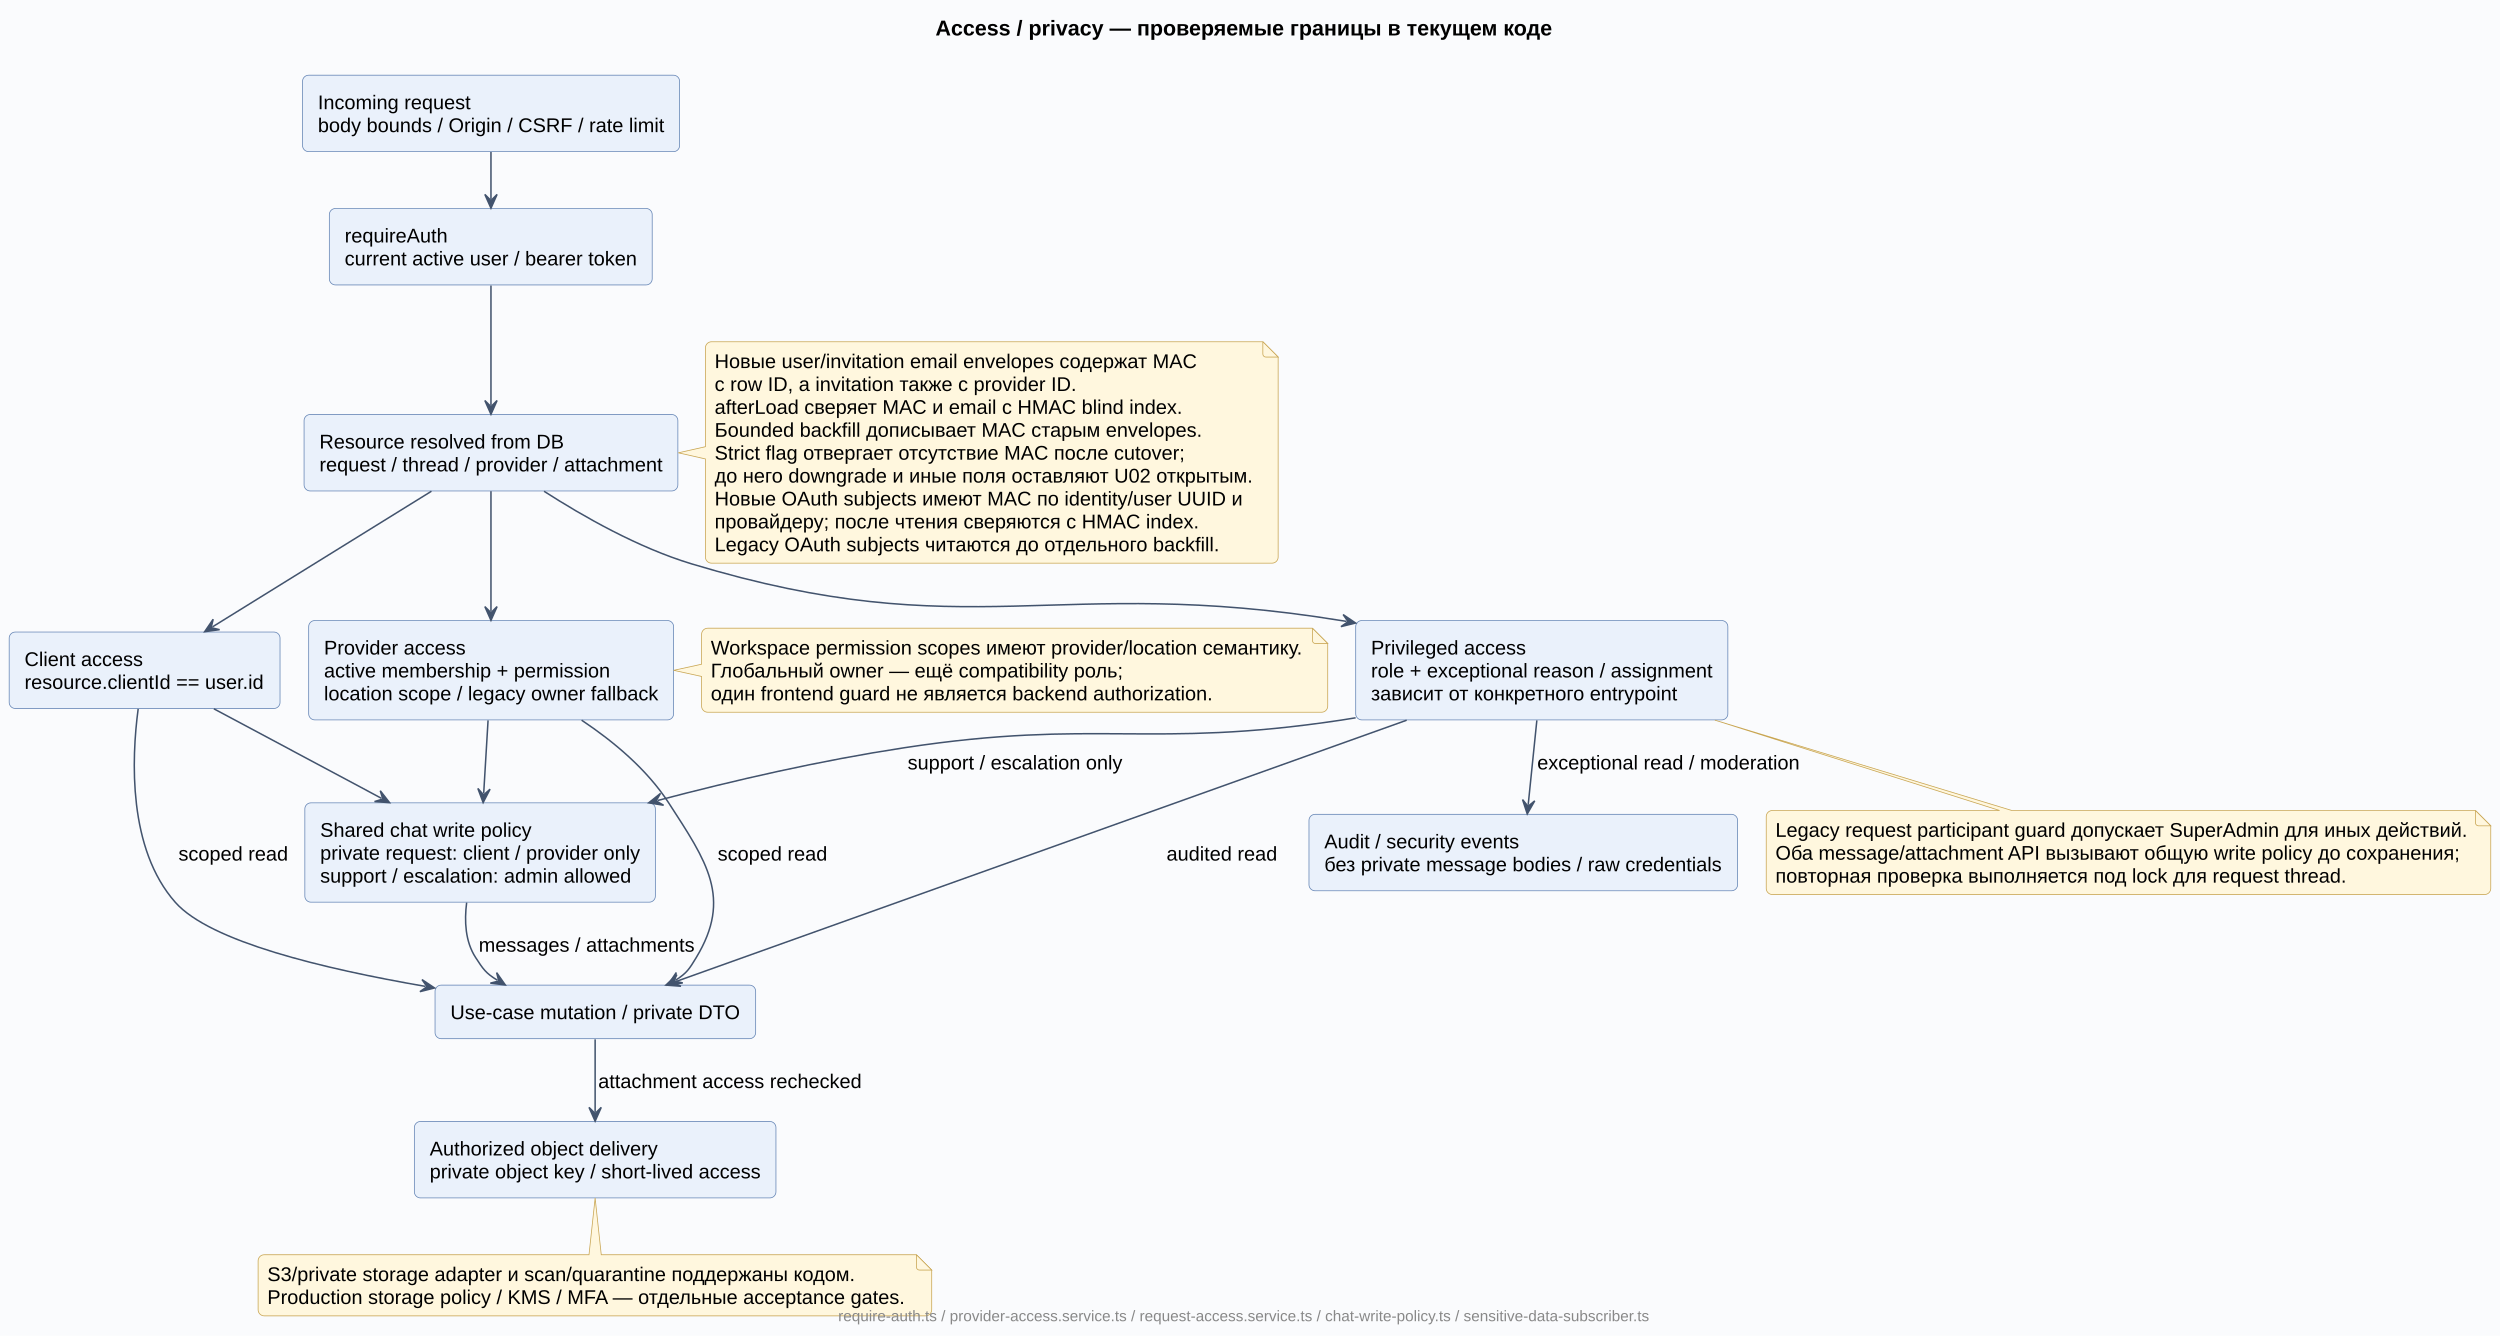
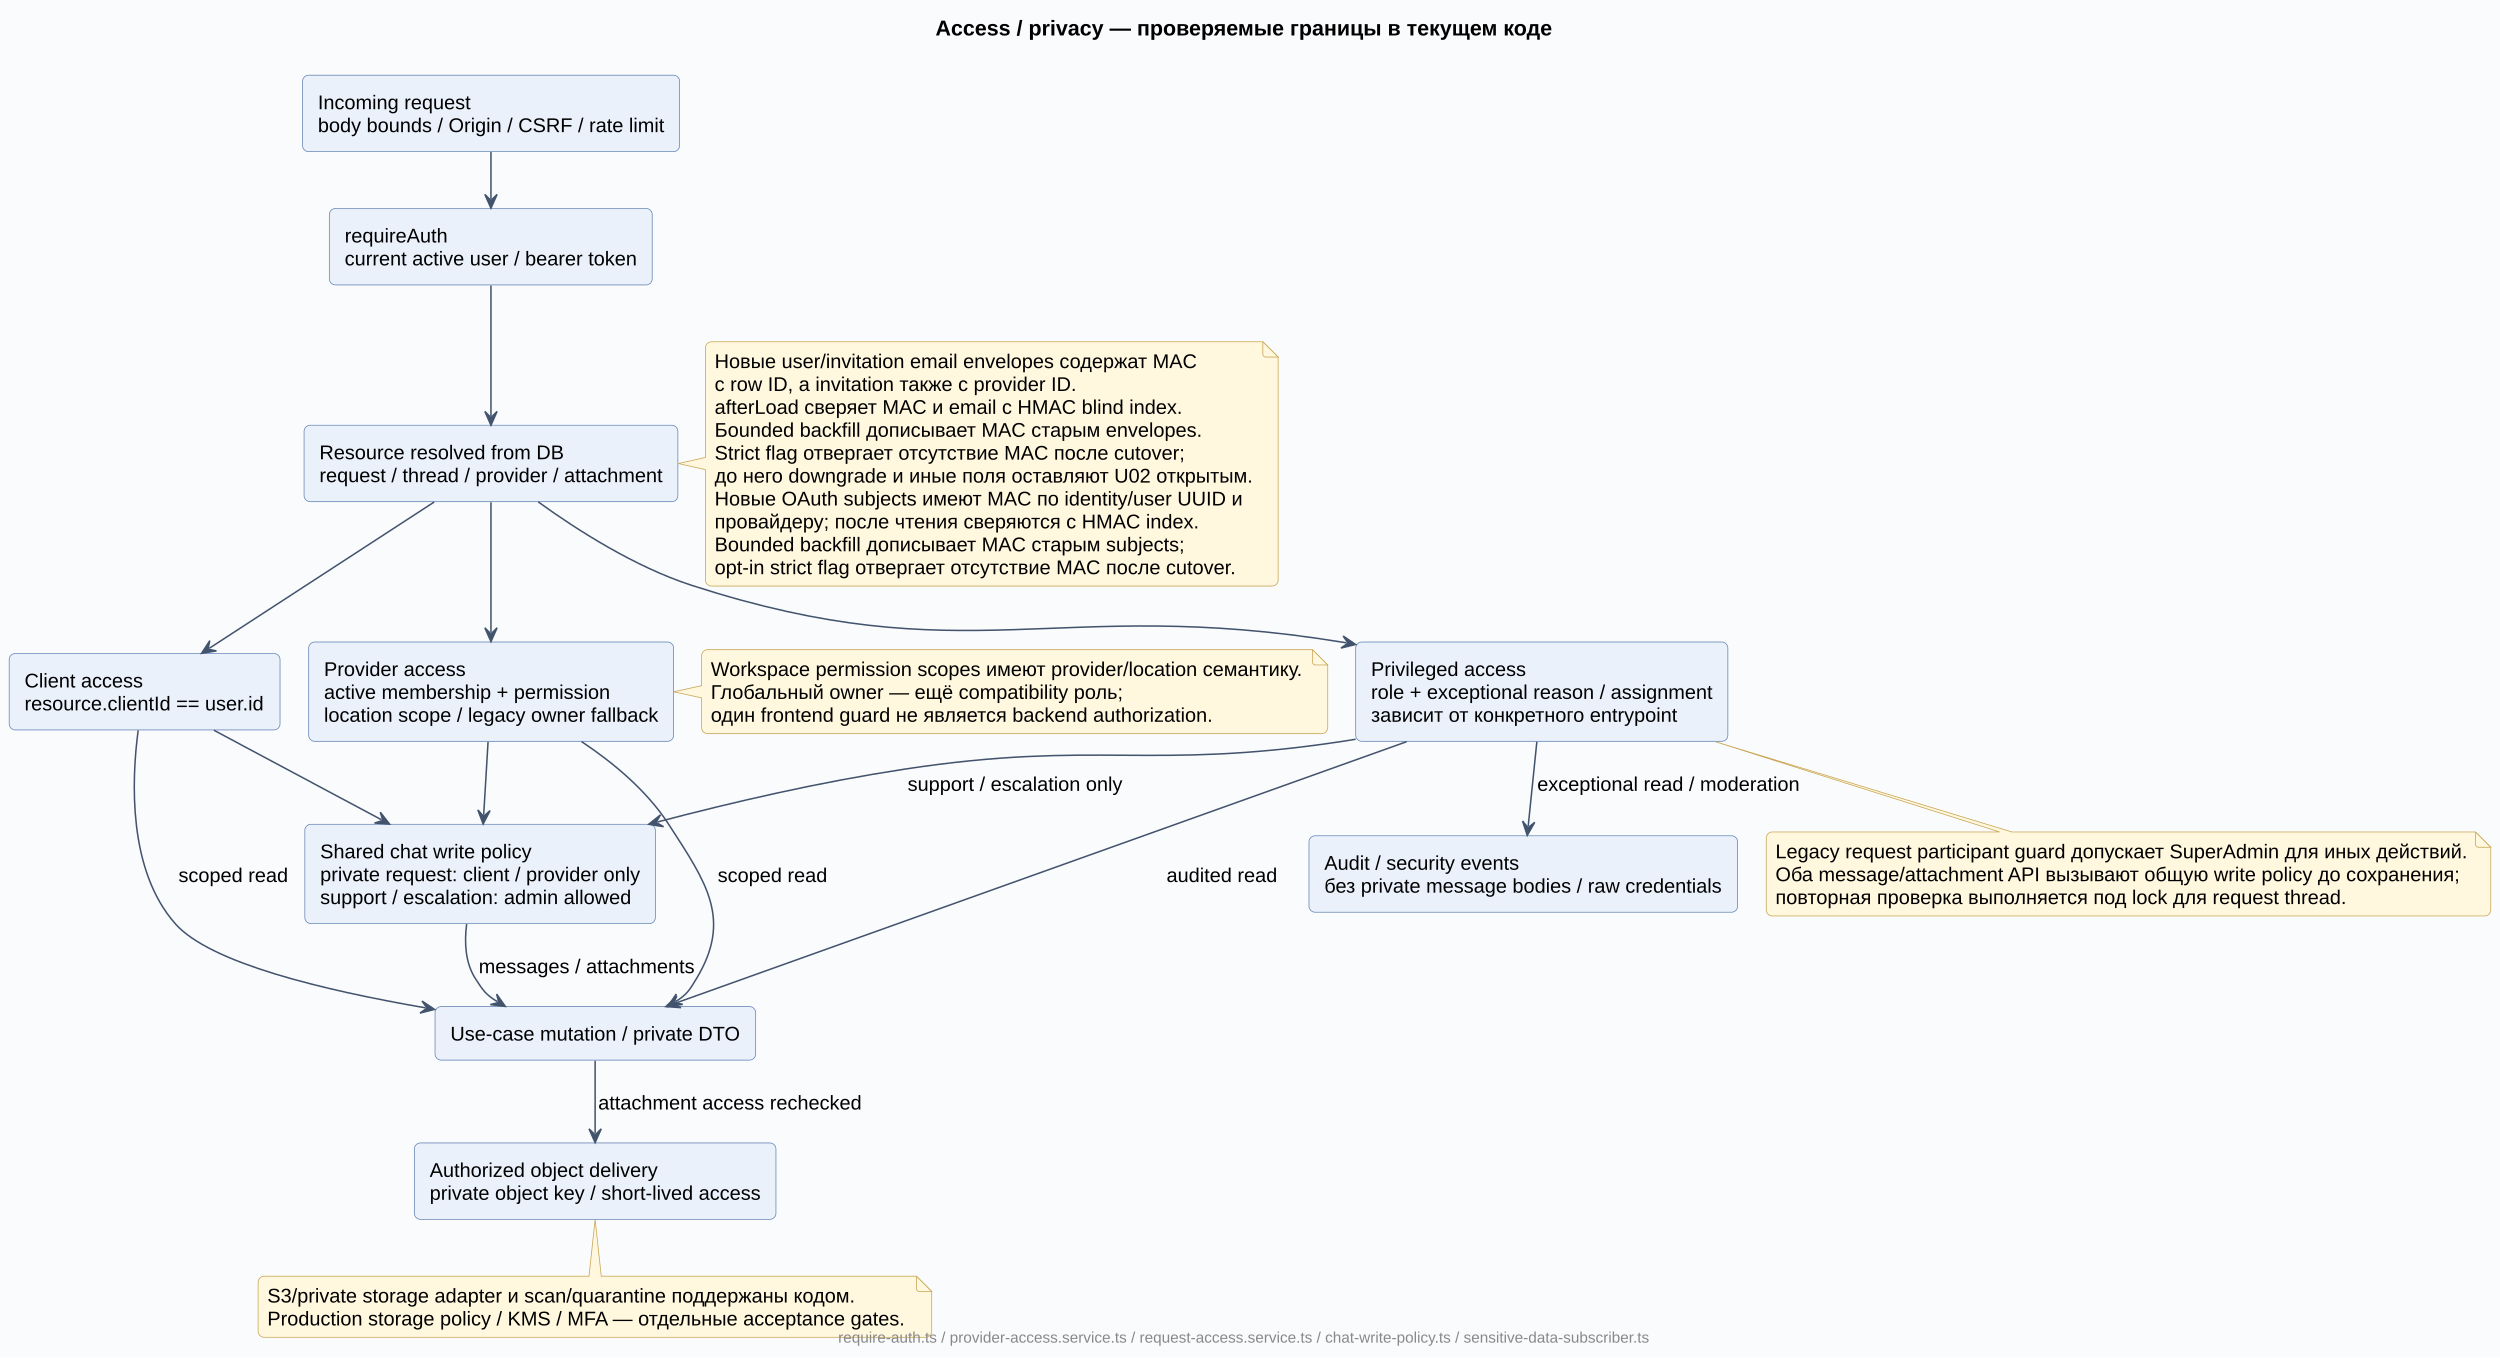
- <svg xmlns="http://www.w3.org/2000/svg" contentStyleType="text/css" data-diagram-type="DESCRIPTION" height="872px" preserveAspectRatio="none" style="width:1632px;height:872px;background:#FAFBFD;" version="1.1" viewBox="0 0 1632 872" width="1632px" zoomAndPan="magnify">
+ <svg xmlns="http://www.w3.org/2000/svg" contentStyleType="text/css" data-diagram-type="DESCRIPTION" height="886px" preserveAspectRatio="none" style="width:1632px;height:886px;background:#FAFBFD;" version="1.1" viewBox="0 0 1632 886" width="1632px" zoomAndPan="magnify">
  <defs />
  <g>
-     <rect fill="#FAFBFD" height="872" style="stroke:none;stroke-width:1;" width="1632" x="0" y="0" />
+     <rect fill="#FAFBFD" height="886" style="stroke:none;stroke-width:1;" width="1632" x="0" y="0" />
    <g class="title" data-source-line="2">
      <text fill="#000000" font-family="Arial" font-size="14" font-weight="bold" lengthAdjust="spacing" textLength="403.662" x="610.669" y="23.132">Access / privacy — проверяемые границы в текущем коде</text>
    </g>
    <g class="entity" data-qualified-name="Input" data-source-line="4" id="ent0002">
      <rect fill="#EAF1FB" height="49.898" rx="4" ry="4" style="stroke:#6585B5;stroke-width:0.5;" width="246.142" x="197.5" y="49.099" />
      <text fill="#000000" font-family="Arial" font-size="13" lengthAdjust="spacing" textLength="99.722" x="207.5" y="71.293">Incoming request</text>
      <text fill="#000000" font-family="Arial" font-size="13" lengthAdjust="spacing" textLength="226.142" x="207.5" y="86.241">body bounds / Origin / CSRF / rate limit</text>
    </g>
    <g class="entity" data-qualified-name="Auth" data-source-line="5" id="ent0003">
      <rect fill="#EAF1FB" height="49.898" rx="4" ry="4" style="stroke:#6585B5;stroke-width:0.5;" width="210.76" x="215" y="136.099" />
      <text fill="#000000" font-family="Arial" font-size="13" lengthAdjust="spacing" textLength="67.209" x="225" y="158.292">requireAuth</text>
      <text fill="#000000" font-family="Arial" font-size="13" lengthAdjust="spacing" textLength="190.76" x="225" y="173.241">current active user / bearer token</text>
    </g>
    <g class="entity" data-qualified-name="Resource" data-source-line="6" id="ent0004">
-       <rect fill="#EAF1FB" height="49.898" rx="4" ry="4" style="stroke:#6585B5;stroke-width:0.5;" width="244.009" x="198.5" y="270.599" />
-       <text fill="#000000" font-family="Arial" font-size="13" lengthAdjust="spacing" textLength="159.669" x="208.5" y="292.793">Resource resolved from DB</text>
-       <text fill="#000000" font-family="Arial" font-size="13" lengthAdjust="spacing" textLength="224.009" x="208.5" y="307.741">request / thread / provider / attachment</text>
+       <rect fill="#EAF1FB" height="49.898" rx="4" ry="4" style="stroke:#6585B5;stroke-width:0.5;" width="244.009" x="198.5" y="277.599" />
+       <text fill="#000000" font-family="Arial" font-size="13" lengthAdjust="spacing" textLength="159.669" x="208.5" y="299.793">Resource resolved from DB</text>
+       <text fill="#000000" font-family="Arial" font-size="13" lengthAdjust="spacing" textLength="224.009" x="208.5" y="314.741">request / thread / provider / attachment</text>
    </g>
    <g class="entity" data-qualified-name="Client" data-source-line="7" id="ent0005">
-       <rect fill="#EAF1FB" height="49.898" rx="4" ry="4" style="stroke:#6585B5;stroke-width:0.5;" width="176.806" x="6" y="412.599" />
-       <text fill="#000000" font-family="Arial" font-size="13" lengthAdjust="spacing" textLength="77.308" x="16" y="434.793">Client access</text>
-       <text fill="#000000" font-family="Arial" font-size="13" lengthAdjust="spacing" textLength="156.806" x="16" y="449.741">resource.clientId == user.id</text>
+       <rect fill="#EAF1FB" height="49.898" rx="4" ry="4" style="stroke:#6585B5;stroke-width:0.5;" width="176.806" x="6" y="426.599" />
+       <text fill="#000000" font-family="Arial" font-size="13" lengthAdjust="spacing" textLength="77.308" x="16" y="448.793">Client access</text>
+       <text fill="#000000" font-family="Arial" font-size="13" lengthAdjust="spacing" textLength="156.806" x="16" y="463.741">resource.clientId == user.id</text>
    </g>
    <g class="entity" data-qualified-name="Provider" data-source-line="8" id="ent0006">
-       <rect fill="#EAF1FB" height="64.846" rx="4" ry="4" style="stroke:#6585B5;stroke-width:0.5;" width="238.232" x="201.5" y="405.099" />
-       <text fill="#000000" font-family="Arial" font-size="13" lengthAdjust="spacing" textLength="92.479" x="211.5" y="427.293">Provider access</text>
-       <text fill="#000000" font-family="Arial" font-size="13" lengthAdjust="spacing" textLength="186.767" x="211.5" y="442.241">active membership + permission</text>
-       <text fill="#000000" font-family="Arial" font-size="13" lengthAdjust="spacing" textLength="218.232" x="211.5" y="457.19">location scope / legacy owner fallback</text>
+       <rect fill="#EAF1FB" height="64.846" rx="4" ry="4" style="stroke:#6585B5;stroke-width:0.5;" width="238.232" x="201.5" y="419.099" />
+       <text fill="#000000" font-family="Arial" font-size="13" lengthAdjust="spacing" textLength="92.479" x="211.5" y="441.293">Provider access</text>
+       <text fill="#000000" font-family="Arial" font-size="13" lengthAdjust="spacing" textLength="186.767" x="211.5" y="456.241">active membership + permission</text>
+       <text fill="#000000" font-family="Arial" font-size="13" lengthAdjust="spacing" textLength="218.232" x="211.5" y="471.19">location scope / legacy owner fallback</text>
    </g>
    <g class="entity" data-qualified-name="Admin" data-source-line="9" id="ent0007">
-       <rect fill="#EAF1FB" height="64.846" rx="4" ry="4" style="stroke:#6585B5;stroke-width:0.5;" width="242.936" x="885" y="405.099" />
-       <text fill="#000000" font-family="Arial" font-size="13" lengthAdjust="spacing" textLength="101.156" x="895" y="427.293">Privileged access</text>
-       <text fill="#000000" font-family="Arial" font-size="13" lengthAdjust="spacing" textLength="222.936" x="895" y="442.241">role + exceptional reason / assignment</text>
-       <text fill="#000000" font-family="Arial" font-size="13" lengthAdjust="spacing" textLength="200.764" x="895" y="457.19">зависит от конкретного entrypoint</text>
+       <rect fill="#EAF1FB" height="64.846" rx="4" ry="4" style="stroke:#6585B5;stroke-width:0.5;" width="242.936" x="885" y="419.099" />
+       <text fill="#000000" font-family="Arial" font-size="13" lengthAdjust="spacing" textLength="101.156" x="895" y="441.293">Privileged access</text>
+       <text fill="#000000" font-family="Arial" font-size="13" lengthAdjust="spacing" textLength="222.936" x="895" y="456.241">role + exceptional reason / assignment</text>
+       <text fill="#000000" font-family="Arial" font-size="13" lengthAdjust="spacing" textLength="200.764" x="895" y="471.19">зависит от конкретного entrypoint</text>
    </g>
    <g class="entity" data-qualified-name="ChatWrite" data-source-line="10" id="ent0008">
-       <rect fill="#EAF1FB" height="64.846" rx="4" ry="4" style="stroke:#6585B5;stroke-width:0.5;" width="228.825" x="199" y="524.099" />
-       <text fill="#000000" font-family="Arial" font-size="13" lengthAdjust="spacing" textLength="138.011" x="209" y="546.293">Shared chat write policy</text>
-       <text fill="#000000" font-family="Arial" font-size="13" lengthAdjust="spacing" textLength="208.825" x="209" y="561.241">private request: client / provider only</text>
-       <text fill="#000000" font-family="Arial" font-size="13" lengthAdjust="spacing" textLength="203.061" x="209" y="576.19">support / escalation: admin allowed</text>
+       <rect fill="#EAF1FB" height="64.846" rx="4" ry="4" style="stroke:#6585B5;stroke-width:0.5;" width="228.825" x="199" y="538.099" />
+       <text fill="#000000" font-family="Arial" font-size="13" lengthAdjust="spacing" textLength="138.011" x="209" y="560.293">Shared chat write policy</text>
+       <text fill="#000000" font-family="Arial" font-size="13" lengthAdjust="spacing" textLength="208.825" x="209" y="575.241">private request: client / provider only</text>
+       <text fill="#000000" font-family="Arial" font-size="13" lengthAdjust="spacing" textLength="203.061" x="209" y="590.19">support / escalation: admin allowed</text>
    </g>
    <g class="entity" data-qualified-name="Result" data-source-line="11" id="ent0009">
-       <rect fill="#EAF1FB" height="34.949" rx="4" ry="4" style="stroke:#6585B5;stroke-width:0.5;" width="209.287" x="284" y="643.099" />
-       <text fill="#000000" font-family="Arial" font-size="13" lengthAdjust="spacing" textLength="189.287" x="294" y="665.293">Use-case mutation / private DTO</text>
+       <rect fill="#EAF1FB" height="34.949" rx="4" ry="4" style="stroke:#6585B5;stroke-width:0.5;" width="209.287" x="284" y="657.099" />
+       <text fill="#000000" font-family="Arial" font-size="13" lengthAdjust="spacing" textLength="189.287" x="294" y="679.293">Use-case mutation / private DTO</text>
    </g>
    <g class="entity" data-qualified-name="Object" data-source-line="12" id="ent0010">
-       <rect fill="#EAF1FB" height="49.898" rx="4" ry="4" style="stroke:#6585B5;stroke-width:0.5;" width="236.036" x="270.5" y="732.099" />
-       <text fill="#000000" font-family="Arial" font-size="13" lengthAdjust="spacing" textLength="148.859" x="280.5" y="754.293">Authorized object delivery</text>
-       <text fill="#000000" font-family="Arial" font-size="13" lengthAdjust="spacing" textLength="216.036" x="280.5" y="769.241">private object key / short-lived access</text>
+       <rect fill="#EAF1FB" height="49.898" rx="4" ry="4" style="stroke:#6585B5;stroke-width:0.5;" width="236.036" x="270.5" y="746.099" />
+       <text fill="#000000" font-family="Arial" font-size="13" lengthAdjust="spacing" textLength="148.859" x="280.5" y="768.293">Authorized object delivery</text>
+       <text fill="#000000" font-family="Arial" font-size="13" lengthAdjust="spacing" textLength="216.036" x="280.5" y="783.241">private object key / short-lived access</text>
    </g>
    <g class="entity" data-qualified-name="Audit" data-source-line="13" id="ent0011">
-       <rect fill="#EAF1FB" height="49.898" rx="4" ry="4" style="stroke:#6585B5;stroke-width:0.5;" width="279.81" x="854.5" y="531.599" />
-       <text fill="#000000" font-family="Arial" font-size="13" lengthAdjust="spacing" textLength="127.169" x="864.5" y="553.793">Audit / security events</text>
-       <text fill="#000000" font-family="Arial" font-size="13" lengthAdjust="spacing" textLength="259.81" x="864.5" y="568.741">без private message bodies / raw credentials</text>
+       <rect fill="#EAF1FB" height="49.898" rx="4" ry="4" style="stroke:#6585B5;stroke-width:0.5;" width="279.81" x="854.5" y="545.599" />
+       <text fill="#000000" font-family="Arial" font-size="13" lengthAdjust="spacing" textLength="127.169" x="864.5" y="567.793">Audit / security events</text>
+       <text fill="#000000" font-family="Arial" font-size="13" lengthAdjust="spacing" textLength="259.81" x="864.5" y="582.741">без private message bodies / raw credentials</text>
    </g>
    <g class="entity" data-qualified-name="GMN26" data-source-line="29" id="ent0027">
-       <path d="M458,414.099 L458,433.599 L439.732,437.599 L458,441.599 L458,460.945 A4,4 0 0 0 462,464.945 L862.734,464.945 A4,4 0 0 0 866.734,460.945 L866.734,420.099 L856.734,410.099 L462,410.099 A4,4 0 0 0 458,414.099" fill="#FFF7DE" style="stroke:#C8A552;stroke-width:0.5;" />
-       <path d="M856.734,410.099 L856.734,418.099 A2,2 0 0 0 858.734,420.099 L866.734,420.099 L856.734,410.099" fill="#FFF7DE" style="stroke:#C8A552;stroke-width:0.5;" />
-       <text fill="#000000" font-family="Arial" font-size="13" lengthAdjust="spacing" textLength="387.734" x="464" y="427.293">Workspace permission scopes имеют provider/location семантику.</text>
-       <text fill="#000000" font-family="Arial" font-size="13" lengthAdjust="spacing" textLength="270.252" x="464" y="442.241">Глобальный owner — ещё compatibility роль;</text>
-       <text fill="#000000" font-family="Arial" font-size="13" lengthAdjust="spacing" textLength="328.783" x="464" y="457.19">один frontend guard не является backend authorization.</text>
+       <path d="M458,428.099 L458,447.599 L439.732,451.599 L458,455.599 L458,474.945 A4,4 0 0 0 462,478.945 L862.734,478.945 A4,4 0 0 0 866.734,474.945 L866.734,434.099 L856.734,424.099 L462,424.099 A4,4 0 0 0 458,428.099" fill="#FFF7DE" style="stroke:#C8A552;stroke-width:0.5;" />
+       <path d="M856.734,424.099 L856.734,432.099 A2,2 0 0 0 858.734,434.099 L866.734,434.099 L856.734,424.099" fill="#FFF7DE" style="stroke:#C8A552;stroke-width:0.5;" />
+       <text fill="#000000" font-family="Arial" font-size="13" lengthAdjust="spacing" textLength="387.734" x="464" y="441.293">Workspace permission scopes имеют provider/location семантику.</text>
+       <text fill="#000000" font-family="Arial" font-size="13" lengthAdjust="spacing" textLength="270.252" x="464" y="456.241">Глобальный owner — ещё compatibility роль;</text>
+       <text fill="#000000" font-family="Arial" font-size="13" lengthAdjust="spacing" textLength="328.783" x="464" y="471.19">один frontend guard не является backend authorization.</text>
    </g>
    <g class="entity" data-qualified-name="GMN29" data-source-line="34" id="ent0030">
-       <path d="M460.5,227.099 L460.5,291.599 L442.806,295.599 L460.5,299.599 L460.5,363.637 A4,4 0 0 0 464.5,367.637 L830.379,367.637 A4,4 0 0 0 834.379,363.637 L834.379,233.099 L824.379,223.099 L464.5,223.099 A4,4 0 0 0 460.5,227.099" fill="#FFF7DE" style="stroke:#C8A552;stroke-width:0.5;" />
+       <path d="M460.5,227.099 L460.5,298.599 L442.806,302.599 L460.5,306.599 L460.5,378.586 A4,4 0 0 0 464.5,382.586 L830.379,382.586 A4,4 0 0 0 834.379,378.586 L834.379,233.099 L824.379,223.099 L464.5,223.099 A4,4 0 0 0 460.5,227.099" fill="#FFF7DE" style="stroke:#C8A552;stroke-width:0.5;" />
      <path d="M824.379,223.099 L824.379,231.099 A2,2 0 0 0 826.379,233.099 L834.379,233.099 L824.379,223.099" fill="#FFF7DE" style="stroke:#C8A552;stroke-width:0.5;" />
      <text fill="#000000" font-family="Arial" font-size="13" lengthAdjust="spacing" textLength="315.244" x="466.5" y="240.292">Новые user/invitation email envelopes содержат MAC</text>
      <text fill="#000000" font-family="Arial" font-size="13" lengthAdjust="spacing" textLength="236.368" x="466.5" y="255.241">с row ID, а invitation также с provider ID.</text>
      <text fill="#000000" font-family="Arial" font-size="13" lengthAdjust="spacing" textLength="306.065" x="466.5" y="270.19">afterLoad сверяет MAC и email с HMAC blind index.</text>
      <text fill="#000000" font-family="Arial" font-size="13" lengthAdjust="spacing" textLength="318.951" x="466.5" y="285.139">Бounded backfill дописывает MAC старым envelopes.</text>
      <text fill="#000000" font-family="Arial" font-size="13" lengthAdjust="spacing" textLength="308.655" x="466.5" y="300.087">Strict flag отвергает отсутствие MAC после cutover;</text>
      <text fill="#000000" font-family="Arial" font-size="13" lengthAdjust="spacing" textLength="352.879" x="466.5" y="315.036">до него downgrade и иные поля оставляют U02 открытым.</text>
      <text fill="#000000" font-family="Arial" font-size="13" lengthAdjust="spacing" textLength="344.957" x="466.5" y="329.985">Новые OAuth subjects имеют MAC по identity/user UUID и</text>
      <text fill="#000000" font-family="Arial" font-size="13" lengthAdjust="spacing" textLength="317.364" x="466.5" y="344.934">провайдеру; после чтения сверяются с HMAC index.</text>
-       <text fill="#000000" font-family="Arial" font-size="13" lengthAdjust="spacing" textLength="331.5" x="466.5" y="359.882">Legacy OAuth subjects читаются до отдельного backfill.</text>
+       <text fill="#000000" font-family="Arial" font-size="13" lengthAdjust="spacing" textLength="307.512" x="466.5" y="359.882">Bounded backfill дописывает MAC старым subjects;</text>
+       <text fill="#000000" font-family="Arial" font-size="13" lengthAdjust="spacing" textLength="342.615" x="466.5" y="374.831">opt-in strict flag отвергает отсутствие MAC после cutover.</text>
    </g>
-     <g class="entity" data-qualified-name="GMN32" data-source-line="45" id="ent0033">
-       <path d="M1153,533.099 L1153,579.945 A4,4 0 0 0 1157,583.945 L1621.966,583.945 A4,4 0 0 0 1625.966,579.945 L1625.966,539.099 L1615.966,529.099 L1313.318,529.099 L1119.457,470.107 L1305.318,529.099 L1157,529.099 A4,4 0 0 0 1153,533.099" fill="#FFF7DE" style="stroke:#C8A552;stroke-width:0.5;" />
-       <path d="M1615.966,529.099 L1615.966,537.099 A2,2 0 0 0 1617.966,539.099 L1625.966,539.099 L1615.966,529.099" fill="#FFF7DE" style="stroke:#C8A552;stroke-width:0.5;" />
-       <text fill="#000000" font-family="Arial" font-size="13" lengthAdjust="spacing" textLength="451.966" x="1159" y="546.293">Legacy request participant guard допускает SuperAdmin для иных действий.</text>
-       <text fill="#000000" font-family="Arial" font-size="13" lengthAdjust="spacing" textLength="448.018" x="1159" y="561.241">Оба message/attachment API вызывают общую write policy до сохранения;</text>
-       <text fill="#000000" font-family="Arial" font-size="13" lengthAdjust="spacing" textLength="374.169" x="1159" y="576.19">повторная проверка выполняется под lock для request thread.</text>
+     <g class="entity" data-qualified-name="GMN32" data-source-line="46" id="ent0033">
+       <path d="M1153,547.099 L1153,593.945 A4,4 0 0 0 1157,597.945 L1621.966,597.945 A4,4 0 0 0 1625.966,593.945 L1625.966,553.099 L1615.966,543.099 L1313.318,543.099 L1119.457,484.107 L1305.318,543.099 L1157,543.099 A4,4 0 0 0 1153,547.099" fill="#FFF7DE" style="stroke:#C8A552;stroke-width:0.5;" />
+       <path d="M1615.966,543.099 L1615.966,551.099 A2,2 0 0 0 1617.966,553.099 L1625.966,553.099 L1615.966,543.099" fill="#FFF7DE" style="stroke:#C8A552;stroke-width:0.5;" />
+       <text fill="#000000" font-family="Arial" font-size="13" lengthAdjust="spacing" textLength="451.966" x="1159" y="560.293">Legacy request participant guard допускает SuperAdmin для иных действий.</text>
+       <text fill="#000000" font-family="Arial" font-size="13" lengthAdjust="spacing" textLength="448.018" x="1159" y="575.241">Оба message/attachment API вызывают общую write policy до сохранения;</text>
+       <text fill="#000000" font-family="Arial" font-size="13" lengthAdjust="spacing" textLength="374.169" x="1159" y="590.19">повторная проверка выполняется под lock для request thread.</text>
    </g>
-     <g class="entity" data-qualified-name="GMN35" data-source-line="50" id="ent0036">
-       <path d="M168.5,823.099 L168.5,854.996 A4,4 0 0 0 172.5,858.996 L604.217,858.996 A4,4 0 0 0 608.217,854.996 L608.217,829.099 L598.217,819.099 L392.5,819.099 L388.5,782.101 L384.5,819.099 L172.5,819.099 A4,4 0 0 0 168.5,823.099" fill="#FFF7DE" style="stroke:#C8A552;stroke-width:0.5;" />
-       <path d="M598.217,819.099 L598.217,827.099 A2,2 0 0 0 600.217,829.099 L608.217,829.099 L598.217,819.099" fill="#FFF7DE" style="stroke:#C8A552;stroke-width:0.5;" />
-       <text fill="#000000" font-family="Arial" font-size="13" lengthAdjust="spacing" textLength="384.059" x="174.5" y="836.293">S3/private storage adapter и scan/quarantine поддержаны кодом.</text>
-       <text fill="#000000" font-family="Arial" font-size="13" lengthAdjust="spacing" textLength="418.717" x="174.5" y="851.241">Production storage policy / KMS / MFA — отдельные acceptance gates.</text>
+     <g class="entity" data-qualified-name="GMN35" data-source-line="51" id="ent0036">
+       <path d="M168.5,837.099 L168.5,868.996 A4,4 0 0 0 172.5,872.996 L604.217,872.996 A4,4 0 0 0 608.217,868.996 L608.217,843.099 L598.217,833.099 L392.5,833.099 L388.5,796.101 L384.5,833.099 L172.5,833.099 A4,4 0 0 0 168.5,837.099" fill="#FFF7DE" style="stroke:#C8A552;stroke-width:0.5;" />
+       <path d="M598.217,833.099 L598.217,841.099 A2,2 0 0 0 600.217,843.099 L608.217,843.099 L598.217,833.099" fill="#FFF7DE" style="stroke:#C8A552;stroke-width:0.5;" />
+       <text fill="#000000" font-family="Arial" font-size="13" lengthAdjust="spacing" textLength="384.059" x="174.5" y="850.293">S3/private storage adapter и scan/quarantine поддержаны кодом.</text>
+       <text fill="#000000" font-family="Arial" font-size="13" lengthAdjust="spacing" textLength="418.717" x="174.5" y="865.241">Production storage policy / KMS / MFA — отдельные acceptance gates.</text>
    </g>
    <g class="link" data-entity-1="ent0002" data-entity-2="ent0003" data-link-type="dependency" id="lnk12">
      <polygon fill="#42536D" points="320.5,135.908,324.5,126.908,320.5,130.908,316.5,126.908,320.5,135.908" style="stroke:#42536D;stroke-width:1;" />
      <path d="M320.5,99.229 C320.5,110.714 320.5,118.415 320.5,129.908" fill="none" style="stroke:#42536D;stroke-width:1;" />
    </g>
    <g class="link" data-entity-1="ent0003" data-entity-2="ent0004" data-link-type="dependency" id="lnk13">
-       <polygon fill="#42536D" points="320.5,270.45,324.5,261.45,320.5,265.45,316.5,261.45,320.5,270.45" style="stroke:#42536D;stroke-width:1;" />
-       <path d="M320.5,186.401 C320.5,210.308 320.5,240.596 320.5,264.45" fill="none" style="stroke:#42536D;stroke-width:1;" />
+       <polygon fill="#42536D" points="320.5,277.578,324.5,268.578,320.5,272.578,316.5,268.578,320.5,277.578" style="stroke:#42536D;stroke-width:1;" />
+       <path d="M320.5,186.398 C320.5,212.002 320.5,246.079 320.5,271.578" fill="none" style="stroke:#42536D;stroke-width:1;" />
    </g>
    <g class="link" data-entity-1="ent0004" data-entity-2="ent0005" data-link-type="dependency" id="lnk14">
-       <polygon fill="#42536D" points="133.6,412.377,143.357,411.038,137.851,409.744,139.145,404.237,133.6,412.377" style="stroke:#42536D;stroke-width:1;" />
-       <path d="M281.649,320.666 C240.254,346.308 180.191,383.516 138.701,409.218" fill="none" style="stroke:#42536D;stroke-width:1;" />
+       <polygon fill="#42536D" points="131.587,426.476,141.312,424.922,135.778,423.75,136.95,418.216,131.587,426.476" style="stroke:#42536D;stroke-width:1;" />
+       <path d="M283.434,327.708 C241.483,354.995 178.575,395.913 136.616,423.204" fill="none" style="stroke:#42536D;stroke-width:1;" />
    </g>
    <g class="link" data-entity-1="ent0004" data-entity-2="ent0006" data-link-type="dependency" id="lnk15">
-       <polygon fill="#42536D" points="320.5,404.979,324.5,395.979,320.5,399.979,316.5,395.979,320.5,404.979" style="stroke:#42536D;stroke-width:1;" />
-       <path d="M320.5,320.666 C320.5,343.963 320.5,373.414 320.5,398.979" fill="none" style="stroke:#42536D;stroke-width:1;" />
+       <polygon fill="#42536D" points="320.5,418.835,324.5,409.835,320.5,413.835,316.5,409.835,320.5,418.835" style="stroke:#42536D;stroke-width:1;" />
+       <path d="M320.5,327.873 C320.5,352.745 320.5,385.535 320.5,412.835" fill="none" style="stroke:#42536D;stroke-width:1;" />
    </g>
    <g class="link" data-entity-1="ent0004" data-entity-2="ent0007" data-link-type="dependency" id="lnk16">
-       <polygon fill="#42536D" points="884.944,406.719,876.794,401.19,880.023,405.834,875.379,409.064,884.944,406.719" style="stroke:#42536D;stroke-width:1;" />
-       <path d="M355.155,320.701 C380.596,337.064 416.651,357.573 451.5,368.099 C632.581,422.793 688.801,374.68 875.5,405.099 C878.617,405.606 875.864,405.087 879.039,405.658" fill="none" style="stroke:#42536D;stroke-width:1;" />
+       <polygon fill="#42536D" points="884.944,420.719,876.794,415.19,880.023,419.834,875.379,423.064,884.944,420.719" style="stroke:#42536D;stroke-width:1;" />
+       <path d="M351.358,327.637 C376.733,345.981 414.424,370.081 451.5,382.099 C631.444,440.425 688.801,388.68 875.5,419.099 C878.617,419.606 875.864,419.087 879.039,419.658" fill="none" style="stroke:#42536D;stroke-width:1;" />
    </g>
    <g class="link" data-entity-1="ent0005" data-entity-2="ent0009" data-link-type="dependency" id="lnk17">
-       <polygon fill="#42536D" points="283.674,644.948,275.487,639.473,278.747,644.096,274.124,647.357,283.674,644.948" style="stroke:#42536D;stroke-width:1;" />
-       <path d="M90.194,462.778 C85.833,495.611 83.543,554.195 114.5,589.099 C137.192,614.684 210.356,632.273 277.762,643.926" fill="none" style="stroke:#42536D;stroke-width:1;" />
-       <text fill="#000000" font-family="Arial" font-size="13" lengthAdjust="spacing" textLength="71.551" x="116.5" y="561.793">scoped read</text>
+       <polygon fill="#42536D" points="283.674,658.948,275.487,653.473,278.747,658.096,274.124,661.357,283.674,658.948" style="stroke:#42536D;stroke-width:1;" />
+       <path d="M90.194,476.778 C85.833,509.611 83.543,568.195 114.5,603.099 C137.192,628.684 210.356,646.273 277.762,657.926" fill="none" style="stroke:#42536D;stroke-width:1;" />
+       <text fill="#000000" font-family="Arial" font-size="13" lengthAdjust="spacing" textLength="71.551" x="116.5" y="575.793">scoped read</text>
    </g>
    <g class="link" data-entity-1="ent0006" data-entity-2="ent0009" data-link-type="dependency" id="lnk18">
-       <polygon fill="#42536D" points="435.966,643.067,445.711,641.644,440.193,640.398,441.44,634.88,435.966,643.067" style="stroke:#42536D;stroke-width:1;" />
-       <path d="M379.666,470.132 C400.563,484.052 422.359,502.258 436.5,524.099 C461.281,562.373 478.121,586.098 454.5,625.099 C450.012,632.508 448.426,635.199 441.039,639.864" fill="none" style="stroke:#42536D;stroke-width:1;" />
-       <text fill="#000000" font-family="Arial" font-size="13" lengthAdjust="spacing" textLength="71.551" x="468.5" y="561.793">scoped read</text>
+       <polygon fill="#42536D" points="435.966,657.067,445.711,655.644,440.193,654.398,441.44,648.88,435.966,657.067" style="stroke:#42536D;stroke-width:1;" />
+       <path d="M379.666,484.132 C400.563,498.052 422.359,516.258 436.5,538.099 C461.281,576.373 478.121,600.098 454.5,639.099 C450.012,646.508 448.426,649.199 441.039,653.864" fill="none" style="stroke:#42536D;stroke-width:1;" />
+       <text fill="#000000" font-family="Arial" font-size="13" lengthAdjust="spacing" textLength="71.551" x="468.5" y="575.793">scoped read</text>
    </g>
    <g class="link" data-entity-1="ent0007" data-entity-2="ent0009" data-link-type="dependency" id="lnk19">
-       <polygon fill="#42536D" points="434.696,643.079,444.517,643.815,439.404,641.395,441.824,636.282,434.696,643.079" style="stroke:#42536D;stroke-width:1;" />
-       <path d="M918.284,470.145 C785.052,517.79 542.838,604.407 440.346,641.058" fill="none" style="stroke:#42536D;stroke-width:1;" />
-       <text fill="#000000" font-family="Arial" font-size="13" lengthAdjust="spacing" textLength="72.281" x="761.5" y="561.793">audited read</text>
+       <polygon fill="#42536D" points="434.696,657.079,444.517,657.815,439.404,655.395,441.824,650.282,434.696,657.079" style="stroke:#42536D;stroke-width:1;" />
+       <path d="M918.284,484.145 C785.052,531.79 542.838,618.407 440.346,655.058" fill="none" style="stroke:#42536D;stroke-width:1;" />
+       <text fill="#000000" font-family="Arial" font-size="13" lengthAdjust="spacing" textLength="72.281" x="761.5" y="575.793">audited read</text>
    </g>
    <g class="link" data-entity-1="ent0005" data-entity-2="ent0008" data-link-type="dependency" id="lnk20">
-       <polygon fill="#42536D" points="254.306,523.974,248.253,516.205,249.896,521.618,244.483,523.261,254.306,523.974" style="stroke:#42536D;stroke-width:1;" />
-       <path d="M139.611,462.699 C172.793,480.426 212.917,501.862 249.014,521.147" fill="none" style="stroke:#42536D;stroke-width:1;" />
+       <polygon fill="#42536D" points="254.306,537.974,248.253,530.205,249.896,535.618,244.483,537.261,254.306,537.974" style="stroke:#42536D;stroke-width:1;" />
+       <path d="M139.611,476.699 C172.793,494.426 212.917,515.862 249.014,535.147" fill="none" style="stroke:#42536D;stroke-width:1;" />
    </g>
    <g class="link" data-entity-1="ent0006" data-entity-2="ent0008" data-link-type="dependency" id="lnk21">
-       <polygon fill="#42536D" points="315.396,523.911,319.926,515.166,315.694,518.92,311.94,514.689,315.396,523.911" style="stroke:#42536D;stroke-width:1;" />
-       <path d="M318.606,470.26 C317.61,486.909 316.75,501.27 315.754,517.922" fill="none" style="stroke:#42536D;stroke-width:1;" />
+       <polygon fill="#42536D" points="315.396,537.911,319.926,529.166,315.694,532.92,311.94,528.689,315.396,537.911" style="stroke:#42536D;stroke-width:1;" />
+       <path d="M318.606,484.26 C317.61,500.909 316.75,515.27 315.754,531.922" fill="none" style="stroke:#42536D;stroke-width:1;" />
    </g>
    <g class="link" data-entity-1="ent0007" data-entity-2="ent0008" data-link-type="dependency" id="lnk22">
-       <polygon fill="#42536D" points="423.474,524.084,433.194,525.669,428.31,522.815,431.164,517.931,423.474,524.084" style="stroke:#42536D;stroke-width:1;" />
-       <path d="M884.96,468.579 C881.78,469.12 878.623,469.628 875.5,470.099 C749.997,489.006 715.974,469 590.5,488.099 C534.838,496.571 479.755,509.318 429.277,522.561" fill="none" style="stroke:#42536D;stroke-width:1;" />
-       <text fill="#000000" font-family="Arial" font-size="13" lengthAdjust="spacing" textLength="140.194" x="592.5" y="502.293">support / escalation only</text>
+       <polygon fill="#42536D" points="423.474,538.084,433.194,539.669,428.31,536.815,431.164,531.931,423.474,538.084" style="stroke:#42536D;stroke-width:1;" />
+       <path d="M884.96,482.579 C881.78,483.12 878.623,483.628 875.5,484.099 C749.997,503.006 715.974,483 590.5,502.099 C534.838,510.571 479.755,523.318 429.277,536.561" fill="none" style="stroke:#42536D;stroke-width:1;" />
+       <text fill="#000000" font-family="Arial" font-size="13" lengthAdjust="spacing" textLength="140.194" x="592.5" y="516.293">support / escalation only</text>
    </g>
    <g class="link" data-entity-1="ent0008" data-entity-2="ent0009" data-link-type="dependency" id="lnk23">
-       <polygon fill="#42536D" points="329.871,642.988,324.209,634.93,325.582,640.417,320.095,641.791,329.871,642.988" style="stroke:#42536D;stroke-width:1;" />
-       <path d="M304.629,589.232 C303.063,601.315 303.715,614.679 310.5,625.099 C315.348,632.544 317.062,635.309 324.725,639.903" fill="none" style="stroke:#42536D;stroke-width:1;" />
-       <text fill="#000000" font-family="Arial" font-size="13" lengthAdjust="spacing" textLength="140.899" x="312.5" y="621.293">messages / attachments</text>
+       <polygon fill="#42536D" points="329.871,656.988,324.209,648.93,325.582,654.417,320.095,655.791,329.871,656.988" style="stroke:#42536D;stroke-width:1;" />
+       <path d="M304.629,603.232 C303.063,615.315 303.715,628.679 310.5,639.099 C315.348,646.544 317.062,649.309 324.725,653.903" fill="none" style="stroke:#42536D;stroke-width:1;" />
+       <text fill="#000000" font-family="Arial" font-size="13" lengthAdjust="spacing" textLength="140.899" x="312.5" y="635.293">messages / attachments</text>
    </g>
    <g class="link" data-entity-1="ent0009" data-entity-2="ent0010" data-link-type="dependency" id="lnk24">
-       <polygon fill="#42536D" points="388.5,731.893,392.5,722.893,388.5,726.893,384.5,722.893,388.5,731.893" style="stroke:#42536D;stroke-width:1;" />
-       <path d="M388.5,678.493 C388.5,693.358 388.5,709.174 388.5,725.893" fill="none" style="stroke:#42536D;stroke-width:1;" />
-       <text fill="#000000" font-family="Arial" font-size="13" lengthAdjust="spacing" textLength="171.977" x="390.5" y="710.293">attachment access rechecked</text>
+       <polygon fill="#42536D" points="388.5,745.893,392.5,736.893,388.5,740.893,384.5,736.893,388.5,745.893" style="stroke:#42536D;stroke-width:1;" />
+       <path d="M388.5,692.493 C388.5,707.358 388.5,723.174 388.5,739.893" fill="none" style="stroke:#42536D;stroke-width:1;" />
+       <text fill="#000000" font-family="Arial" font-size="13" lengthAdjust="spacing" textLength="171.977" x="390.5" y="724.293">attachment access rechecked</text>
    </g>
    <g class="link" data-entity-1="ent0007" data-entity-2="ent0011" data-link-type="dependency" id="lnk25">
-       <polygon fill="#42536D" points="996.989,531.336,1001.886,522.791,997.499,526.362,993.928,521.975,996.989,531.336" style="stroke:#42536D;stroke-width:1;" />
-       <path d="M1003.253,470.26 C1001.281,489.481 999.416,507.666 997.601,525.367" fill="none" style="stroke:#42536D;stroke-width:1;" />
-       <text fill="#000000" font-family="Arial" font-size="13" lengthAdjust="spacing" textLength="171.273" x="1003.5" y="502.293">exceptional read / moderation</text>
+       <polygon fill="#42536D" points="996.989,545.336,1001.886,536.791,997.499,540.362,993.928,535.975,996.989,545.336" style="stroke:#42536D;stroke-width:1;" />
+       <path d="M1003.253,484.26 C1001.281,503.481 999.416,521.666 997.601,539.367" fill="none" style="stroke:#42536D;stroke-width:1;" />
+       <text fill="#000000" font-family="Arial" font-size="13" lengthAdjust="spacing" textLength="171.273" x="1003.5" y="516.293">exceptional read / moderation</text>
    </g>
-     <g class="footer" data-source-line="53">
-       <text fill="#888888" font-family="Arial" font-size="10" lengthAdjust="spacing" textLength="530.737" x="547.131" y="862.479">require-auth.ts / provider-access.service.ts / request-access.service.ts / chat-write-policy.ts / sensitive-data-subscriber.ts</text>
+     <g class="footer" data-source-line="54">
+       <text fill="#888888" font-family="Arial" font-size="10" lengthAdjust="spacing" textLength="530.737" x="547.131" y="876.479">require-auth.ts / provider-access.service.ts / request-access.service.ts / chat-write-policy.ts / sensitive-data-subscriber.ts</text>
    </g>
  </g>
</svg>
